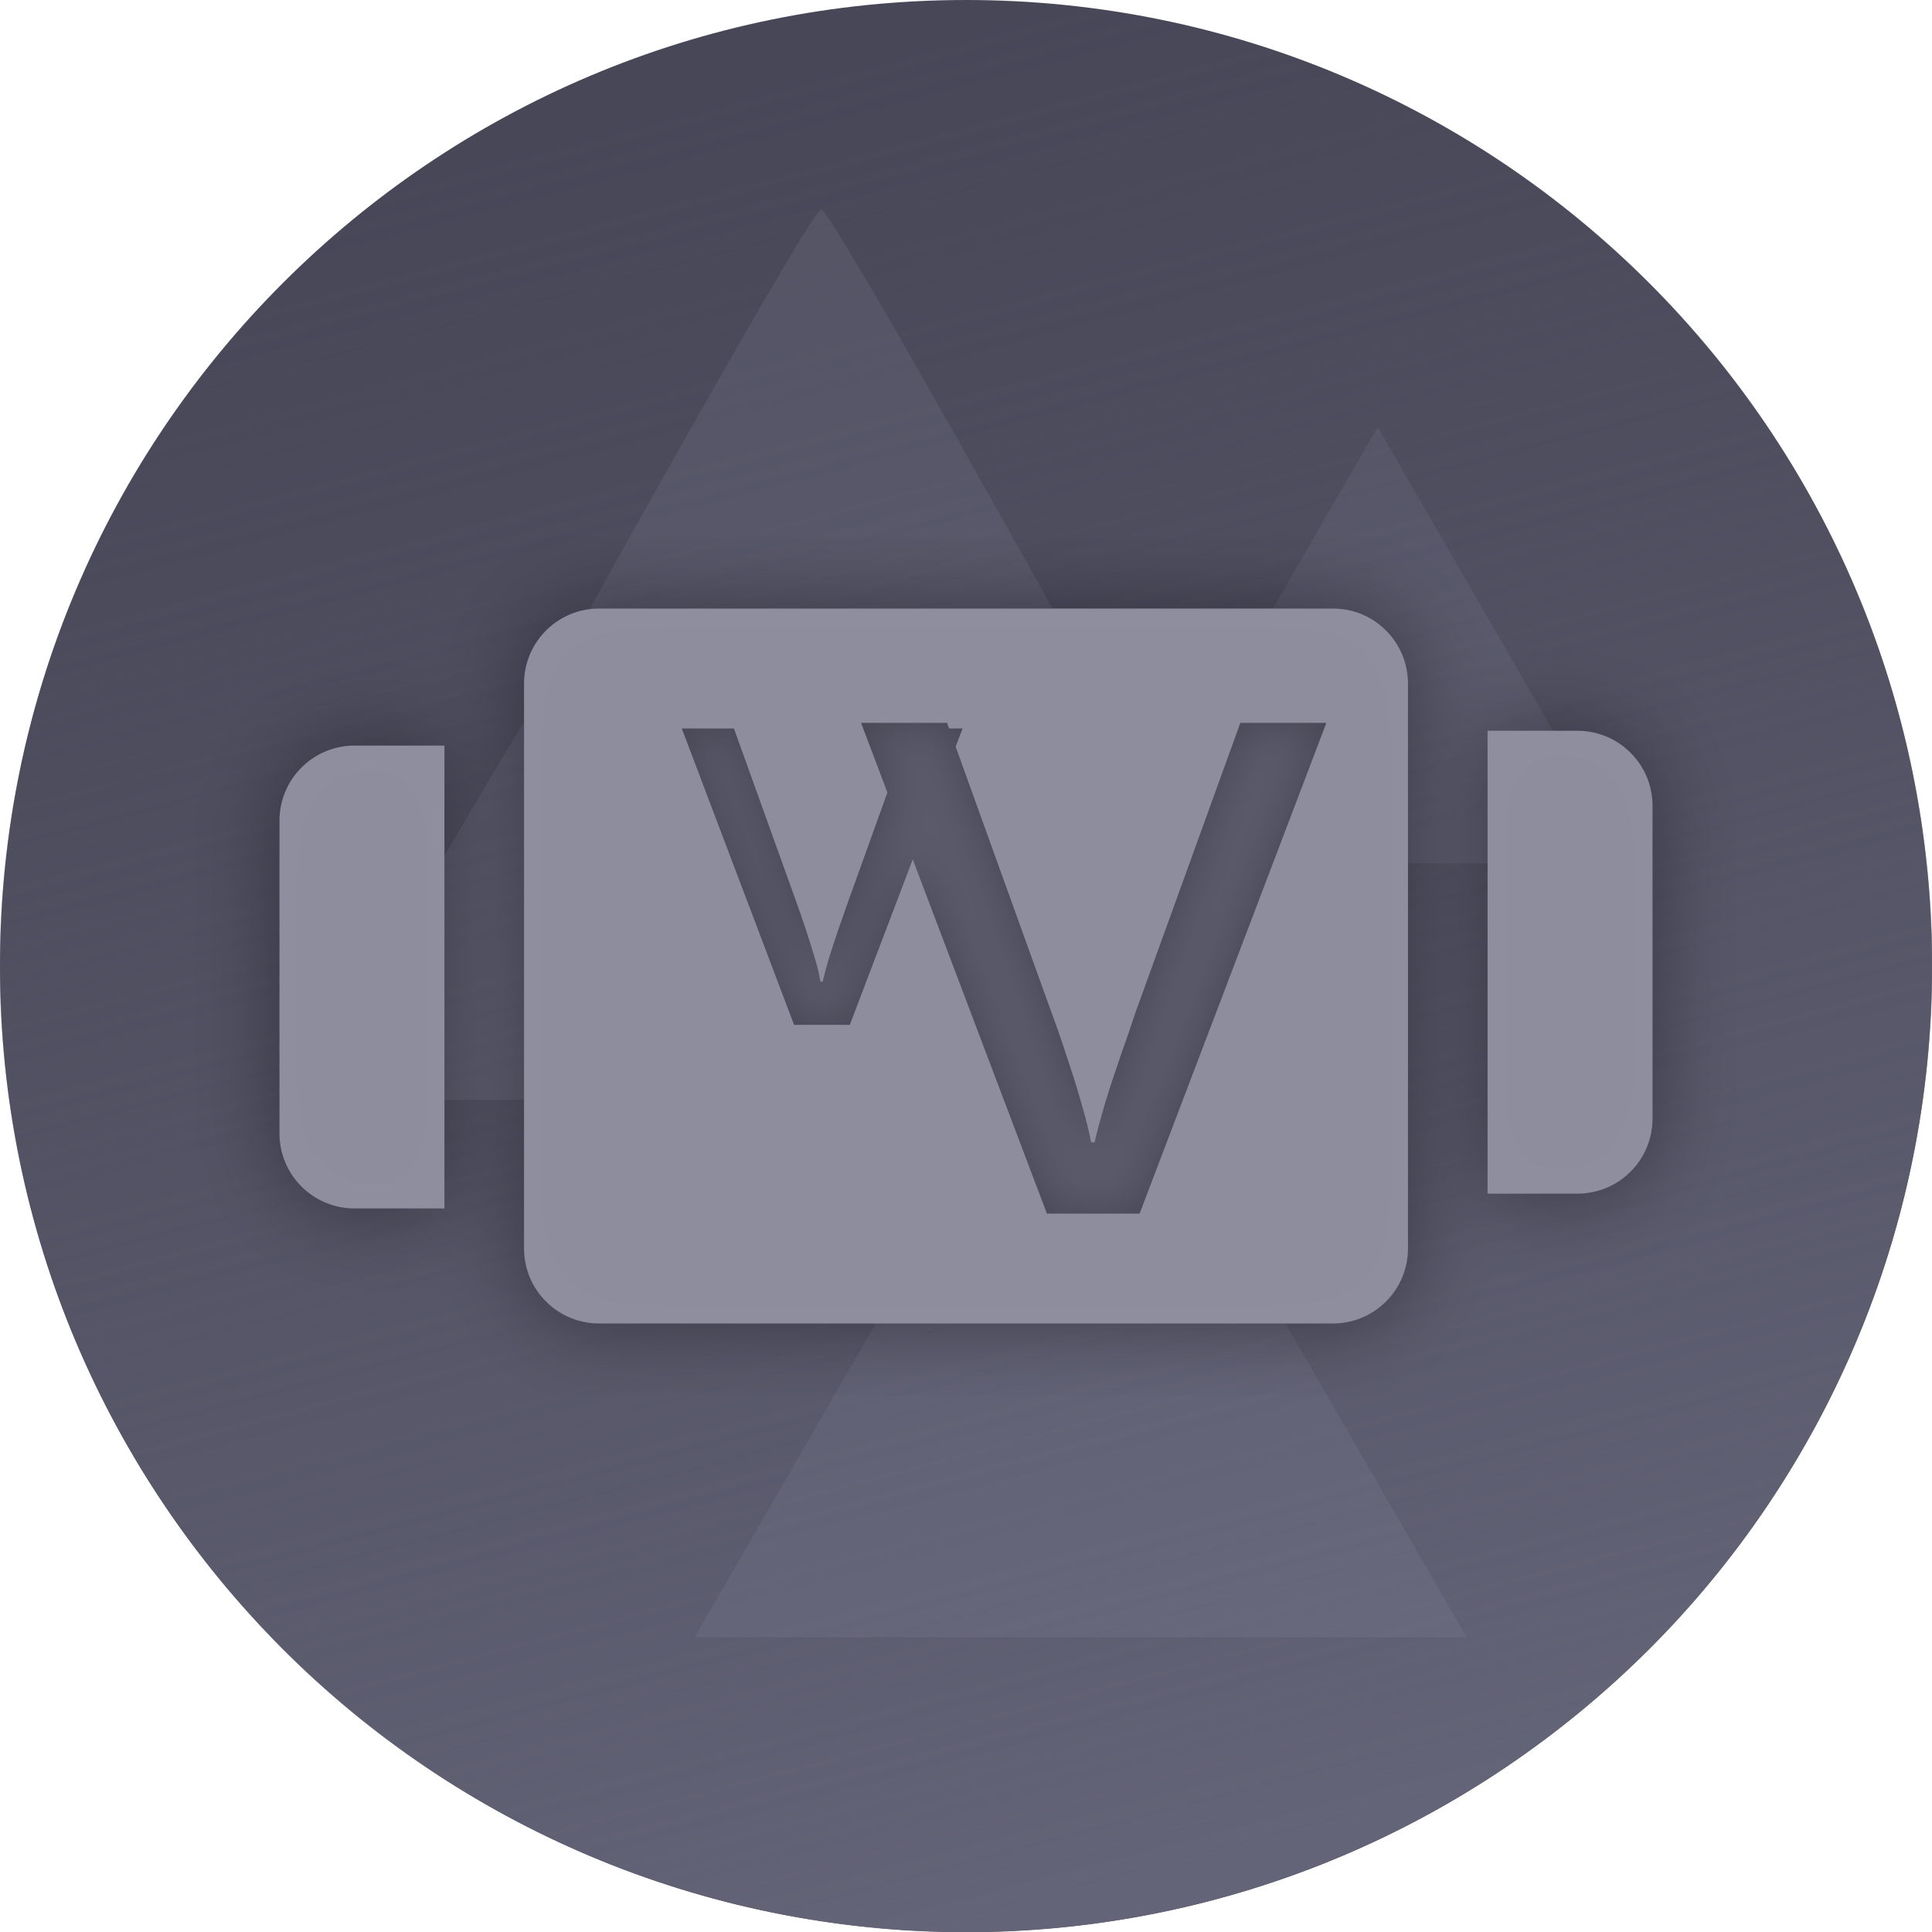
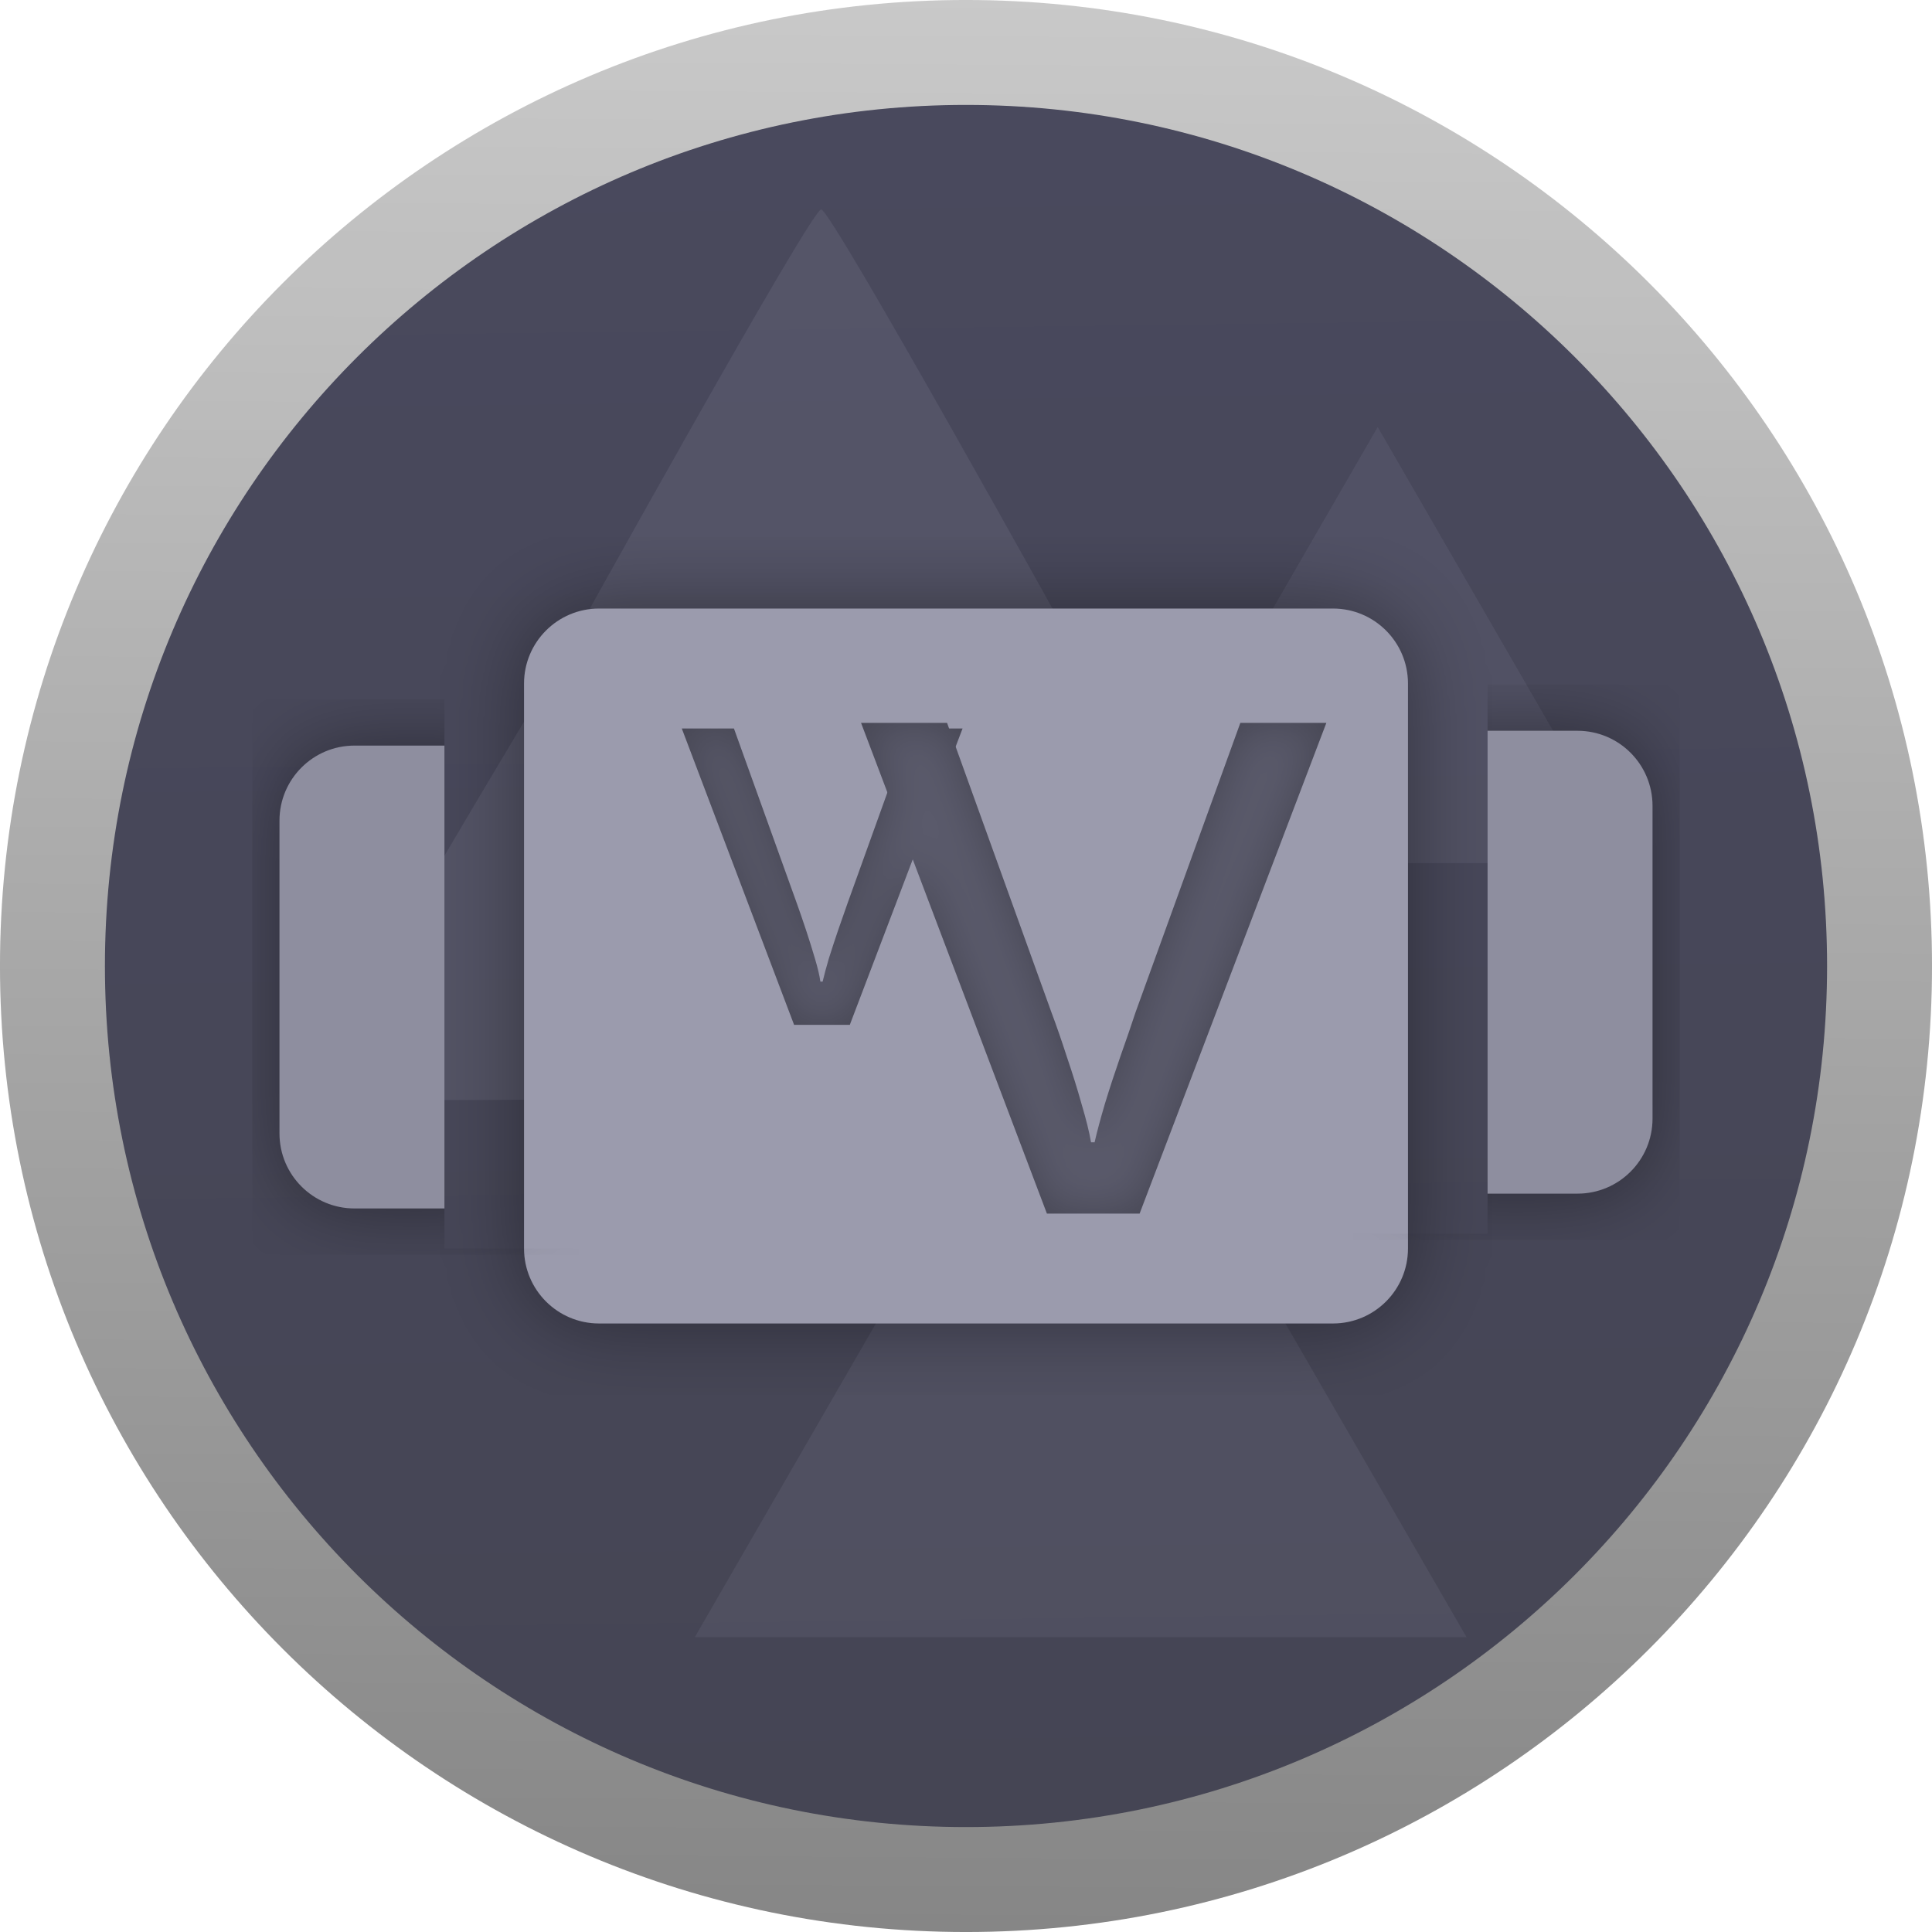
<svg xmlns="http://www.w3.org/2000/svg" xmlns:xlink="http://www.w3.org/1999/xlink" width="256" height="256" viewBox="0 0 67.733 67.733" version="1.1" id="svg8">
  <defs id="defs2">
-     <linearGradient id="linearGradient2834">
-       <stop style="stop-color:#646478;stop-opacity:1" offset="0" id="stop2830" />
-       <stop style="stop-color:#5a5a6b;stop-opacity:0;" offset="1" id="stop2832" />
+     <linearGradient id="linearGradient1009">
+       <stop style="stop-color:#444453;stop-opacity:1" offset="0" id="stop1005" />
+       <stop style="stop-color:#48485c;stop-opacity:1" offset="1" id="stop1007" />
+     </linearGradient>
+     <linearGradient id="linearGradient965">
+       <stop style="stop-color:#cccccc;stop-opacity:1" offset="0" id="stop961" />
+       <stop style="stop-color:#808080;stop-opacity:1" offset="1" id="stop963" />
    </linearGradient>
    <linearGradient id="linearGradient3423">
      <stop style="stop-color:#5a5a6b;stop-opacity:1;" offset="0" id="stop3419" />
      <stop style="stop-color:#5a5a6b;stop-opacity:0;" offset="1" id="stop3421" />
    </linearGradient>
    <clipPath clipPathUnits="userSpaceOnUse" id="clipPath849">
      <rect style="display:block;opacity:0.99;fill:#999999;fill-opacity:1;stroke-width:6.615" id="rect851" width="83.121" height="31.538" x="-6.147" y="26.994" clip-path="none" />
    </clipPath>
    <clipPath clipPathUnits="userSpaceOnUse" id="clipPath877">
      <path id="lpe_path-effect881" style="opacity:0.99;fill:#999999;fill-opacity:1;stroke:none;stroke-width:10.309;stroke-linejoin:round;stroke-miterlimit:4;stroke-dasharray:none;stroke-opacity:1" class="powerclip" d="M 66.834,16.563 H 87.947 V 44.688 H 66.834 Z m 2.751,2.751 v 21.299 h 6.747 V 19.315 Z" />
    </clipPath>
    <clipPath clipPathUnits="userSpaceOnUse" id="clipPath877-3">
      <rect style="display:none;opacity:0.99;fill:#999999;fill-opacity:1;stroke:none;stroke-width:10.309;stroke-linejoin:round;stroke-miterlimit:4;stroke-dasharray:none;stroke-opacity:1" id="rect879-6" width="6.747" height="21.299" x="69.585" y="19.315" d="m 69.585,19.315 h 6.747 v 21.299 h -6.747 z" />
      <path id="lpe_path-effect881-7" style="opacity:0.99;fill:#999999;fill-opacity:1;stroke:none;stroke-width:10.309;stroke-linejoin:round;stroke-miterlimit:4;stroke-dasharray:none;stroke-opacity:1" class="powerclip" d="M 66.834,16.563 H 87.947 V 44.688 H 66.834 Z m 2.751,2.751 v 21.299 h 6.747 V 19.315 Z" />
    </clipPath>
    <clipPath clipPathUnits="userSpaceOnUse" id="clipath_lpe_path-effect915">
      <path id="lpe_path-effect915" style="opacity:0.99;fill:#999999;fill-opacity:1;stroke:none;stroke-width:10.309;stroke-linejoin:round;stroke-miterlimit:4;stroke-dasharray:none;stroke-opacity:1" class="powerclip" d="M 66.834,16.563 H 87.947 V 44.688 H 66.834 Z m 2.751,2.751 v 21.299 h 6.747 V 19.315 Z" />
    </clipPath>
    <clipPath clipPathUnits="userSpaceOnUse" id="clipPath990">
      <rect style="opacity:0.99;fill:#ff0000;fill-opacity:1;stroke:none;stroke-width:6.615;stroke-linejoin:round;stroke-miterlimit:4;stroke-dasharray:none;stroke-opacity:1" id="rect992" width="11.972" height="5.424" x="16.14" y="10.517" />
    </clipPath>
    <clipPath clipPathUnits="userSpaceOnUse" id="clipPath1008">
      <rect style="opacity:0.99;fill:#ff0000;fill-opacity:1;stroke:none;stroke-width:6.615;stroke-linejoin:round;stroke-miterlimit:4;stroke-dasharray:none;stroke-opacity:1" id="rect1010" width="16.557" height="5.192" x="-22.264" y="0.234" />
    </clipPath>
    <clipPath clipPathUnits="userSpaceOnUse" id="clipPath1060">
      <circle style="display:block;opacity:0.99;fill:#b3b3b3;fill-opacity:1;stroke:none;stroke-width:6.154;stroke-linejoin:round;stroke-miterlimit:4;stroke-dasharray:none;stroke-opacity:1" id="circle1062" cx="-11.812" cy="19.633" r="6.179" />
    </clipPath>
    <clipPath clipPathUnits="userSpaceOnUse" id="clipPath1060-1">
      <circle style="display:none;opacity:0.99;fill:#b3b3b3;fill-opacity:1;stroke:none;stroke-width:6.154;stroke-linejoin:round;stroke-miterlimit:4;stroke-dasharray:none;stroke-opacity:1" id="circle1062-5" cx="-11.812" cy="19.633" r="6.179" d="m -5.634,19.633 a 6.179,6.179 0 0 1 -6.179,6.179 6.179,6.179 0 0 1 -6.179,-6.179 6.179,6.179 0 0 1 6.179,-6.179 6.179,6.179 0 0 1 6.179,6.179 z" />
      <path id="lpe_path-effect1064-9" style="opacity:0.99;fill:#b3b3b3;fill-opacity:1;stroke:none;stroke-width:6.154;stroke-linejoin:round;stroke-miterlimit:4;stroke-dasharray:none;stroke-opacity:1" class="powerclip" d="M -21.966,6.282 H -1.659 V 26.589 H -21.966 Z M -5.634,19.633 a 6.179,6.179 0 0 0 -6.179,-6.179 6.179,6.179 0 0 0 -6.179,6.179 6.179,6.179 0 0 0 6.179,6.179 6.179,6.179 0 0 0 6.179,-6.179 z" />
    </clipPath>
    <clipPath clipPathUnits="userSpaceOnUse" id="clipath_lpe_path-effect1167">
      <circle style="display:block;opacity:0.99;fill:#b3b3b3;fill-opacity:1;stroke:none;stroke-width:6.154;stroke-linejoin:round;stroke-miterlimit:4;stroke-dasharray:none;stroke-opacity:1" id="circle1169" cx="-11.812" cy="19.633" r="6.179" />
    </clipPath>
    <clipPath clipPathUnits="userSpaceOnUse" id="clipPath877-1">
      <path id="lpe_path-effect881-5" style="opacity:0.99;fill:#999999;fill-opacity:1;stroke:none;stroke-width:10.309;stroke-linejoin:round;stroke-miterlimit:4;stroke-dasharray:none;stroke-opacity:1" class="powerclip" d="M 66.834,16.563 H 87.947 V 44.688 H 66.834 Z m 2.751,2.751 v 21.299 h 6.747 V 19.315 Z" />
    </clipPath>
    <clipPath clipPathUnits="userSpaceOnUse" id="clipath_lpe_path-effect915-9">
      <path id="lpe_path-effect915-4" style="opacity:0.99;fill:#999999;fill-opacity:1;stroke:none;stroke-width:10.309;stroke-linejoin:round;stroke-miterlimit:4;stroke-dasharray:none;stroke-opacity:1" class="powerclip" d="M 66.834,16.563 H 87.947 V 44.688 H 66.834 Z m 2.751,2.751 v 21.299 h 6.747 V 19.315 Z" />
    </clipPath>
    <filter style="color-interpolation-filters:sRGB" id="filter1229" />
    <filter style="color-interpolation-filters:sRGB;" id="filter1323">
      <feFlood flood-opacity="0.38" flood-color="rgb(0,0,0)" result="flood" id="feFlood1313" />
      <feComposite in="flood" in2="SourceGraphic" operator="in" result="composite1" id="feComposite1315" />
      <feGaussianBlur in="composite1" stdDeviation="1.5" result="blur" id="feGaussianBlur1317" />
      <feOffset dx="0" dy="0" result="offset" id="feOffset1319" />
      <feComposite in="SourceGraphic" in2="offset" operator="over" result="composite2" id="feComposite1321" />
    </filter>
    <linearGradient xlink:href="#linearGradient3423" id="linearGradient3425" x1="10.819" y1="9.806" x2="56.704" y2="58.356" gradientUnits="userSpaceOnUse" gradientTransform="rotate(-161.9879,33.86666,33.86667)" />
    <filter style="color-interpolation-filters:sRGB" id="filter1323-6">
      <feFlood flood-opacity="0.38" flood-color="rgb(0,0,0)" result="flood" id="feFlood1313-7" />
      <feComposite in="flood" in2="SourceGraphic" operator="in" result="composite1" id="feComposite1315-3" />
      <feGaussianBlur in="composite1" stdDeviation="1.5" result="blur" id="feGaussianBlur1317-6" />
      <feOffset dx="0" dy="0" result="offset" id="feOffset1319-5" />
      <feComposite in="SourceGraphic" in2="offset" operator="over" result="composite2" id="feComposite1321-6" />
    </filter>
    <clipPath clipPathUnits="userSpaceOnUse" id="clipPath877-39">
      <path id="lpe_path-effect881-4" style="opacity:0.99;fill:#999999;fill-opacity:1;stroke:none;stroke-width:10.309;stroke-linejoin:round;stroke-miterlimit:4;stroke-dasharray:none;stroke-opacity:1" class="powerclip" d="M 66.834,16.563 H 87.947 V 44.688 H 66.834 Z m 2.751,2.751 v 21.299 h 6.747 V 19.315 Z" />
    </clipPath>
    <clipPath clipPathUnits="userSpaceOnUse" id="clipath_lpe_path-effect915-8">
      <path id="lpe_path-effect915-1" style="opacity:0.99;fill:#999999;fill-opacity:1;stroke:none;stroke-width:10.309;stroke-linejoin:round;stroke-miterlimit:4;stroke-dasharray:none;stroke-opacity:1" class="powerclip" d="M 66.834,16.563 H 87.947 V 44.688 H 66.834 Z m 2.751,2.751 v 21.299 h 6.747 V 19.315 Z" />
    </clipPath>
    <clipPath clipPathUnits="userSpaceOnUse" id="clipPath1266">
      <path id="path1268" style="opacity:1;mix-blend-mode:normal;fill:#ff0000;fill-opacity:1;stroke-width:6.29;stroke-miterlimit:4;stroke-dasharray:none" d="M -5.382,22.827 A 33.867,33.867 0 0 1 41.833,14.787 33.867,33.867 0 0 1 49.873,62.003 33.867,33.867 0 0 1 2.658,70.043 33.867,33.867 0 0 1 -5.382,22.827 Z" />
    </clipPath>
    <filter style="color-interpolation-filters:sRGB;" id="filter2454">
      <feFlood flood-opacity="0.239" flood-color="rgb(0,0,0)" result="flood" id="feFlood2444" />
      <feComposite in="flood" in2="SourceGraphic" operator="out" result="composite1" id="feComposite2446" />
      <feGaussianBlur in="composite1" stdDeviation="0.8" result="blur" id="feGaussianBlur2448" />
      <feOffset dx="2.77556e-17" dy="0" result="offset" id="feOffset2450" />
      <feComposite in="offset" in2="SourceGraphic" operator="atop" result="composite2" id="feComposite2452" />
    </filter>
-     <linearGradient xlink:href="#linearGradient2834" id="linearGradient2828" gradientUnits="userSpaceOnUse" gradientTransform="rotate(-161.9879,33.86666,33.86667)" x1="17.059" y1="6.006" x2="52.132" y2="60.63" />
+     <linearGradient xlink:href="#linearGradient965" id="linearGradient959" x1="33.258" y1="-5.367" x2="32.715" y2="74.839" gradientUnits="userSpaceOnUse" gradientTransform="matrix(0.9456882,0,0,0.9456882,1.839364,1.839364)" />
+     <linearGradient xlink:href="#linearGradient1009" id="linearGradient1011" x1="33.703" y1="64.33" x2="32.935" y2="3.932" gradientUnits="userSpaceOnUse" />
  </defs>
  <g id="layer1">
-     <path id="path3417" style="opacity:0.99;fill:#464657;fill-opacity:1;stroke-width:6.29;stroke-miterlimit:4;stroke-dasharray:none" d="M 67.733,33.867 A 33.867,33.867 0 0 1 33.867,67.733 33.867,33.867 0 0 1 0,33.867 33.867,33.867 0 0 1 33.867,0 33.867,33.867 0 0 1 67.733,33.867 Z" />
-     <path id="path10" style="opacity:1;mix-blend-mode:normal;fill:url(#linearGradient2828);fill-opacity:1;stroke-width:6.29;stroke-miterlimit:4;stroke-dasharray:none" d="M 1.66,23.394 A 33.867,33.867 0 0 1 44.339,1.66 33.867,33.867 0 0 1 66.074,44.339 33.867,33.867 0 0 1 23.394,66.074 33.867,33.867 0 0 1 1.66,23.394 Z" />
+     <path id="path3417" style="opacity:0.99;fill:url(#linearGradient1011);fill-opacity:1;stroke:url(#linearGradient959);stroke-width:3.679;stroke-miterlimit:4;stroke-dasharray:none;stroke-opacity:1" d="M 65.894,33.867 A 32.027,32.027 0 0 1 33.867,65.894 32.027,32.027 0 0 1 1.839,33.867 32.027,32.027 0 0 1 33.867,1.839 32.027,32.027 0 0 1 65.894,33.867 Z" />
    <path style="opacity:0.063;fill:#e6e6ff;fill-opacity:1;stroke:none;stroke-width:1.932;stroke-linejoin:round" id="path2840-7" transform="matrix(0.9369591,-0.2510574,0.2510574,0.9369591,0.5498936,-16.17631)" d="m 43.948,61.337 -8.789,-2.355 -8.789,-2.355 6.434,-6.434 6.434,-6.434 2.355,8.789 z" />
    <path style="opacity:0.076;fill:#e6e6ff;fill-opacity:1;stroke:none;stroke-width:1.932;stroke-linejoin:round" id="path2840-6" transform="matrix(0.5105241,-1.905302,1.905302,0.5105241,-92.56396,70.12356)" d="m 40.233,57.622 c -0.129,0.129 -6.258,6.481 -6.434,6.434 -0.176,-0.047 -2.308,-8.614 -2.355,-8.789 -0.047,-0.176 -2.484,-8.661 -2.355,-8.789 0.129,-0.129 8.614,2.308 8.789,2.355 0.176,0.047 8.742,2.179 8.789,2.355 0.047,0.176 -6.306,6.306 -6.434,6.434 z" />
    <path style="opacity:0.063;fill:#e6e6ff;fill-opacity:1;stroke:none;stroke-width:1.932;stroke-linejoin:round" id="path2840" d="m 43.948,61.337 -8.789,-2.355 -8.789,-2.355 6.434,-6.434 6.434,-6.434 2.355,8.789 z" transform="matrix(1.436038,-0.3847853,0.3847853,1.436038,-35.29859,-13.77586)" />
-     <g id="g941" transform="translate(0.07278237,4.455532)" style="fill:#8e8e9f;fill-opacity:1;stroke:#8e8e9f;stroke-width:5.26;stroke-linejoin:round;stroke-miterlimit:4;stroke-dasharray:none;stroke-opacity:1;filter:url(#filter1323)">
-       <g id="path1269" style="opacity:0.99">
-         <path style="color:#000000;font-style:normal;font-variant:normal;font-weight:normal;font-stretch:normal;font-size:medium;line-height:normal;font-family:sans-serif;font-variant-ligatures:normal;font-variant-position:normal;font-variant-caps:normal;font-variant-numeric:normal;font-variant-alternates:normal;font-variant-east-asian:normal;font-feature-settings:normal;font-variation-settings:normal;text-indent:0;text-align:start;text-decoration:none;text-decoration-line:none;text-decoration-style:solid;text-decoration-color:#000000;letter-spacing:normal;word-spacing:normal;text-transform:none;writing-mode:lr-tb;direction:ltr;text-orientation:mixed;dominant-baseline:auto;baseline-shift:baseline;text-anchor:start;white-space:normal;shape-padding:0;shape-margin:0;inline-size:0;clip-rule:nonzero;display:inline;overflow:visible;visibility:visible;isolation:auto;mix-blend-mode:normal;color-interpolation:sRGB;color-interpolation-filters:linearRGB;solid-color:#000000;solid-opacity:1;vector-effect:none;fill:#8e8e9f;fill-opacity:1;fill-rule:nonzero;stroke:none;stroke-width:5.26;stroke-linecap:butt;stroke-linejoin:round;stroke-miterlimit:4;stroke-dasharray:none;stroke-dashoffset:0;stroke-opacity:1;color-rendering:auto;image-rendering:auto;shape-rendering:auto;text-rendering:auto;enable-background:accumulate;stop-color:#000000;stop-opacity:1" d="m 20.928,19.508 h 25.731 v 19.806 h -25.731 z" id="path1297" />
-         <path style="color:#000000;font-style:normal;font-variant:normal;font-weight:normal;font-stretch:normal;font-size:medium;line-height:normal;font-family:sans-serif;font-variant-ligatures:normal;font-variant-position:normal;font-variant-caps:normal;font-variant-numeric:normal;font-variant-alternates:normal;font-variant-east-asian:normal;font-feature-settings:normal;font-variation-settings:normal;text-indent:0;text-align:start;text-decoration:none;text-decoration-line:none;text-decoration-style:solid;text-decoration-color:#000000;letter-spacing:normal;word-spacing:normal;text-transform:none;writing-mode:lr-tb;direction:ltr;text-orientation:mixed;dominant-baseline:auto;baseline-shift:baseline;text-anchor:start;white-space:normal;shape-padding:0;shape-margin:0;inline-size:0;clip-rule:nonzero;display:inline;overflow:visible;visibility:visible;isolation:auto;mix-blend-mode:normal;color-interpolation:sRGB;color-interpolation-filters:linearRGB;solid-color:#000000;solid-opacity:1;vector-effect:none;fill:#8e8e9f;fill-opacity:1;fill-rule:nonzero;stroke:none;stroke-linecap:butt;stroke-linejoin:round;stroke-miterlimit:4;stroke-dasharray:none;stroke-dashoffset:0;stroke-opacity:1;color-rendering:auto;image-rendering:auto;shape-rendering:auto;text-rendering:auto;enable-background:accumulate;stop-color:#000000;stop-opacity:1" d="m 20.928,16.879 a 2.63,2.63 0 0 0 -2.629,2.629 v 19.807 a 2.63,2.63 0 0 0 2.629,2.629 h 25.732 a 2.63,2.63 0 0 0 2.629,-2.629 V 19.508 a 2.63,2.63 0 0 0 -2.629,-2.629 z m 2.631,5.26 H 44.029 V 36.684 H 23.559 Z" id="path1299" />
-       </g>
-       <g id="path1266" clip-path="url(#clipPath877)" transform="matrix(0.9528744,0,0,0.9528744,-20.65537,0.09542893)" style="opacity:0.99">
-         <path style="color:#000000;font-style:normal;font-variant:normal;font-weight:normal;font-stretch:normal;font-size:medium;line-height:normal;font-family:sans-serif;font-variant-ligatures:normal;font-variant-position:normal;font-variant-caps:normal;font-variant-numeric:normal;font-variant-alternates:normal;font-variant-east-asian:normal;font-feature-settings:normal;font-variation-settings:normal;text-indent:0;text-align:start;text-decoration:none;text-decoration-line:none;text-decoration-style:solid;text-decoration-color:#000000;letter-spacing:normal;word-spacing:normal;text-transform:none;writing-mode:lr-tb;direction:ltr;text-orientation:mixed;dominant-baseline:auto;baseline-shift:baseline;text-anchor:start;white-space:normal;shape-padding:0;shape-margin:0;inline-size:0;clip-rule:nonzero;display:inline;overflow:visible;visibility:visible;isolation:auto;mix-blend-mode:normal;color-interpolation:sRGB;color-interpolation-filters:linearRGB;solid-color:#000000;solid-opacity:1;vector-effect:none;fill:#8e8e9f;fill-opacity:1;fill-rule:nonzero;stroke:none;stroke-width:5.52;stroke-linecap:butt;stroke-linejoin:round;stroke-miterlimit:4;stroke-dasharray:none;stroke-dashoffset:0;stroke-opacity:1;color-rendering:auto;image-rendering:auto;shape-rendering:auto;text-rendering:auto;enable-background:accumulate;stop-color:#000000;stop-opacity:1" d="m 75.142,24.871 h 4.498 v 11.509 h -4.498 z" id="path1303" />
-         <path style="color:#000000;font-style:normal;font-variant:normal;font-weight:normal;font-stretch:normal;font-size:medium;line-height:normal;font-family:sans-serif;font-variant-ligatures:normal;font-variant-position:normal;font-variant-caps:normal;font-variant-numeric:normal;font-variant-alternates:normal;font-variant-east-asian:normal;font-feature-settings:normal;font-variation-settings:normal;text-indent:0;text-align:start;text-decoration:none;text-decoration-line:none;text-decoration-style:solid;text-decoration-color:#000000;letter-spacing:normal;word-spacing:normal;text-transform:none;writing-mode:lr-tb;direction:ltr;text-orientation:mixed;dominant-baseline:auto;baseline-shift:baseline;text-anchor:start;white-space:normal;shape-padding:0;shape-margin:0;inline-size:0;clip-rule:nonzero;display:inline;overflow:visible;visibility:visible;isolation:auto;mix-blend-mode:normal;color-interpolation:sRGB;color-interpolation-filters:linearRGB;solid-color:#000000;solid-opacity:1;vector-effect:none;fill:#8e8e9f;fill-opacity:1;fill-rule:nonzero;stroke:none;stroke-linecap:butt;stroke-linejoin:round;stroke-miterlimit:4;stroke-dasharray:none;stroke-dashoffset:0;stroke-opacity:1;color-rendering:auto;image-rendering:auto;shape-rendering:auto;text-rendering:auto;enable-background:accumulate;stop-color:#000000;stop-opacity:1" d="m 75.143,22.111 a 2.76,2.76 0 0 0 -2.762,2.76 v 11.51 a 2.76,2.76 0 0 0 2.762,2.76 h 4.496 a 2.76,2.76 0 0 0 2.762,-2.76 V 24.871 a 2.76,2.76 0 0 0 -2.762,-2.76 z" id="path1305" />
-       </g>
-       <g id="path1263" clip-path="url(#clipath_lpe_path-effect915)" transform="matrix(-0.9528744,0,0,0.9528744,88.24311,0.6147244)" style="opacity:0.99">
-         <path style="color:#000000;font-style:normal;font-variant:normal;font-weight:normal;font-stretch:normal;font-size:medium;line-height:normal;font-family:sans-serif;font-variant-ligatures:normal;font-variant-position:normal;font-variant-caps:normal;font-variant-numeric:normal;font-variant-alternates:normal;font-variant-east-asian:normal;font-feature-settings:normal;font-variation-settings:normal;text-indent:0;text-align:start;text-decoration:none;text-decoration-line:none;text-decoration-style:solid;text-decoration-color:#000000;letter-spacing:normal;word-spacing:normal;text-transform:none;writing-mode:lr-tb;direction:ltr;text-orientation:mixed;dominant-baseline:auto;baseline-shift:baseline;text-anchor:start;white-space:normal;shape-padding:0;shape-margin:0;inline-size:0;clip-rule:nonzero;display:inline;overflow:visible;visibility:visible;isolation:auto;mix-blend-mode:normal;color-interpolation:sRGB;color-interpolation-filters:linearRGB;solid-color:#000000;solid-opacity:1;vector-effect:none;fill:#8e8e9f;fill-opacity:1;fill-rule:nonzero;stroke:none;stroke-width:5.52;stroke-linecap:butt;stroke-linejoin:round;stroke-miterlimit:4;stroke-dasharray:none;stroke-dashoffset:0;stroke-opacity:1;color-rendering:auto;image-rendering:auto;shape-rendering:auto;text-rendering:auto;enable-background:accumulate;stop-color:#000000;stop-opacity:1" d="m 75.142,24.871 h 4.498 v 11.509 h -4.498 z" id="path1309" />
-         <path style="color:#000000;font-style:normal;font-variant:normal;font-weight:normal;font-stretch:normal;font-size:medium;line-height:normal;font-family:sans-serif;font-variant-ligatures:normal;font-variant-position:normal;font-variant-caps:normal;font-variant-numeric:normal;font-variant-alternates:normal;font-variant-east-asian:normal;font-feature-settings:normal;font-variation-settings:normal;text-indent:0;text-align:start;text-decoration:none;text-decoration-line:none;text-decoration-style:solid;text-decoration-color:#000000;letter-spacing:normal;word-spacing:normal;text-transform:none;writing-mode:lr-tb;direction:ltr;text-orientation:mixed;dominant-baseline:auto;baseline-shift:baseline;text-anchor:start;white-space:normal;shape-padding:0;shape-margin:0;inline-size:0;clip-rule:nonzero;display:inline;overflow:visible;visibility:visible;isolation:auto;mix-blend-mode:normal;color-interpolation:sRGB;color-interpolation-filters:linearRGB;solid-color:#000000;solid-opacity:1;vector-effect:none;fill:#8e8e9f;fill-opacity:1;fill-rule:nonzero;stroke:none;stroke-linecap:butt;stroke-linejoin:round;stroke-miterlimit:4;stroke-dasharray:none;stroke-dashoffset:0;stroke-opacity:1;color-rendering:auto;image-rendering:auto;shape-rendering:auto;text-rendering:auto;enable-background:accumulate;stop-color:#000000;stop-opacity:1" d="m 75.143,22.111 a 2.76,2.76 0 0 0 -2.762,2.76 v 11.51 a 2.76,2.76 0 0 0 2.762,2.76 h 4.496 a 2.76,2.76 0 0 0 2.762,-2.76 V 24.871 a 2.76,2.76 0 0 0 -2.762,-2.76 z" id="path1311" />
-       </g>
+     <g id="path1269" style="opacity:0.99;fill:#9b9bad;fill-opacity:1;stroke:#8e8e9f;stroke-width:5.26;stroke-linejoin:round;stroke-miterlimit:4;stroke-dasharray:none;stroke-opacity:1;filter:url(#filter1323)" transform="translate(0.07278237,4.455532)">
+       <path style="color:#000000;font-style:normal;font-variant:normal;font-weight:normal;font-stretch:normal;font-size:medium;line-height:normal;font-family:sans-serif;font-variant-ligatures:normal;font-variant-position:normal;font-variant-caps:normal;font-variant-numeric:normal;font-variant-alternates:normal;font-variant-east-asian:normal;font-feature-settings:normal;font-variation-settings:normal;text-indent:0;text-align:start;text-decoration:none;text-decoration-line:none;text-decoration-style:solid;text-decoration-color:#000000;letter-spacing:normal;word-spacing:normal;text-transform:none;writing-mode:lr-tb;direction:ltr;text-orientation:mixed;dominant-baseline:auto;baseline-shift:baseline;text-anchor:start;white-space:normal;shape-padding:0;shape-margin:0;inline-size:0;clip-rule:nonzero;display:inline;overflow:visible;visibility:visible;isolation:auto;mix-blend-mode:normal;color-interpolation:sRGB;color-interpolation-filters:linearRGB;solid-color:#000000;solid-opacity:1;vector-effect:none;fill:#9b9bad;fill-opacity:1;fill-rule:nonzero;stroke:none;stroke-width:5.26;stroke-linecap:butt;stroke-linejoin:round;stroke-miterlimit:4;stroke-dasharray:none;stroke-dashoffset:0;stroke-opacity:1;color-rendering:auto;image-rendering:auto;shape-rendering:auto;text-rendering:auto;enable-background:accumulate;stop-color:#000000;stop-opacity:1" d="m 20.928,19.508 h 25.731 v 19.806 h -25.731 z" id="path1297" />
+       <path style="color:#000000;font-style:normal;font-variant:normal;font-weight:normal;font-stretch:normal;font-size:medium;line-height:normal;font-family:sans-serif;font-variant-ligatures:normal;font-variant-position:normal;font-variant-caps:normal;font-variant-numeric:normal;font-variant-alternates:normal;font-variant-east-asian:normal;font-feature-settings:normal;font-variation-settings:normal;text-indent:0;text-align:start;text-decoration:none;text-decoration-line:none;text-decoration-style:solid;text-decoration-color:#000000;letter-spacing:normal;word-spacing:normal;text-transform:none;writing-mode:lr-tb;direction:ltr;text-orientation:mixed;dominant-baseline:auto;baseline-shift:baseline;text-anchor:start;white-space:normal;shape-padding:0;shape-margin:0;inline-size:0;clip-rule:nonzero;display:inline;overflow:visible;visibility:visible;isolation:auto;mix-blend-mode:normal;color-interpolation:sRGB;color-interpolation-filters:linearRGB;solid-color:#000000;solid-opacity:1;vector-effect:none;fill:#9b9bad;fill-opacity:1;fill-rule:nonzero;stroke:none;stroke-linecap:butt;stroke-linejoin:round;stroke-miterlimit:4;stroke-dasharray:none;stroke-dashoffset:0;stroke-opacity:1;color-rendering:auto;image-rendering:auto;shape-rendering:auto;text-rendering:auto;enable-background:accumulate;stop-color:#000000;stop-opacity:1" d="m 20.928,16.879 a 2.63,2.63 0 0 0 -2.629,2.629 v 19.807 a 2.63,2.63 0 0 0 2.629,2.629 h 25.732 a 2.63,2.63 0 0 0 2.629,-2.629 V 19.508 a 2.63,2.63 0 0 0 -2.629,-2.629 z m 2.631,5.26 H 44.029 V 36.684 H 23.559 Z" id="path1299" />
+     </g>
+     <g id="path1266" clip-path="url(#clipPath877)" transform="matrix(0.9528744,0,0,0.9528744,-20.58259,4.550961)" style="opacity:0.99;fill:#8e8e9f;fill-opacity:1;stroke:#8e8e9f;stroke-width:5.26;stroke-linejoin:round;stroke-miterlimit:4;stroke-dasharray:none;stroke-opacity:1;filter:url(#filter1323)">
+       <path style="color:#000000;font-style:normal;font-variant:normal;font-weight:normal;font-stretch:normal;font-size:medium;line-height:normal;font-family:sans-serif;font-variant-ligatures:normal;font-variant-position:normal;font-variant-caps:normal;font-variant-numeric:normal;font-variant-alternates:normal;font-variant-east-asian:normal;font-feature-settings:normal;font-variation-settings:normal;text-indent:0;text-align:start;text-decoration:none;text-decoration-line:none;text-decoration-style:solid;text-decoration-color:#000000;letter-spacing:normal;word-spacing:normal;text-transform:none;writing-mode:lr-tb;direction:ltr;text-orientation:mixed;dominant-baseline:auto;baseline-shift:baseline;text-anchor:start;white-space:normal;shape-padding:0;shape-margin:0;inline-size:0;clip-rule:nonzero;display:inline;overflow:visible;visibility:visible;isolation:auto;mix-blend-mode:normal;color-interpolation:sRGB;color-interpolation-filters:linearRGB;solid-color:#000000;solid-opacity:1;vector-effect:none;fill:#8e8e9f;fill-opacity:1;fill-rule:nonzero;stroke:none;stroke-width:5.52;stroke-linecap:butt;stroke-linejoin:round;stroke-miterlimit:4;stroke-dasharray:none;stroke-dashoffset:0;stroke-opacity:1;color-rendering:auto;image-rendering:auto;shape-rendering:auto;text-rendering:auto;enable-background:accumulate;stop-color:#000000;stop-opacity:1" d="m 75.142,24.871 h 4.498 v 11.509 h -4.498 z" id="path1303" />
+       <path style="color:#000000;font-style:normal;font-variant:normal;font-weight:normal;font-stretch:normal;font-size:medium;line-height:normal;font-family:sans-serif;font-variant-ligatures:normal;font-variant-position:normal;font-variant-caps:normal;font-variant-numeric:normal;font-variant-alternates:normal;font-variant-east-asian:normal;font-feature-settings:normal;font-variation-settings:normal;text-indent:0;text-align:start;text-decoration:none;text-decoration-line:none;text-decoration-style:solid;text-decoration-color:#000000;letter-spacing:normal;word-spacing:normal;text-transform:none;writing-mode:lr-tb;direction:ltr;text-orientation:mixed;dominant-baseline:auto;baseline-shift:baseline;text-anchor:start;white-space:normal;shape-padding:0;shape-margin:0;inline-size:0;clip-rule:nonzero;display:inline;overflow:visible;visibility:visible;isolation:auto;mix-blend-mode:normal;color-interpolation:sRGB;color-interpolation-filters:linearRGB;solid-color:#000000;solid-opacity:1;vector-effect:none;fill:#8e8e9f;fill-opacity:1;fill-rule:nonzero;stroke:none;stroke-linecap:butt;stroke-linejoin:round;stroke-miterlimit:4;stroke-dasharray:none;stroke-dashoffset:0;stroke-opacity:1;color-rendering:auto;image-rendering:auto;shape-rendering:auto;text-rendering:auto;enable-background:accumulate;stop-color:#000000;stop-opacity:1" d="m 75.143,22.111 a 2.76,2.76 0 0 0 -2.762,2.76 v 11.51 a 2.76,2.76 0 0 0 2.762,2.76 h 4.496 a 2.76,2.76 0 0 0 2.762,-2.76 V 24.871 a 2.76,2.76 0 0 0 -2.762,-2.76 z" id="path1305" />
+     </g>
+     <g id="path1263" clip-path="url(#clipath_lpe_path-effect915)" transform="matrix(-0.9528744,0,0,0.9528744,88.31589,5.070256)" style="opacity:0.99;fill:#8e8e9f;fill-opacity:1;stroke:#8e8e9f;stroke-width:5.26;stroke-linejoin:round;stroke-miterlimit:4;stroke-dasharray:none;stroke-opacity:1;filter:url(#filter1323)">
+       <path style="color:#000000;font-style:normal;font-variant:normal;font-weight:normal;font-stretch:normal;font-size:medium;line-height:normal;font-family:sans-serif;font-variant-ligatures:normal;font-variant-position:normal;font-variant-caps:normal;font-variant-numeric:normal;font-variant-alternates:normal;font-variant-east-asian:normal;font-feature-settings:normal;font-variation-settings:normal;text-indent:0;text-align:start;text-decoration:none;text-decoration-line:none;text-decoration-style:solid;text-decoration-color:#000000;letter-spacing:normal;word-spacing:normal;text-transform:none;writing-mode:lr-tb;direction:ltr;text-orientation:mixed;dominant-baseline:auto;baseline-shift:baseline;text-anchor:start;white-space:normal;shape-padding:0;shape-margin:0;inline-size:0;clip-rule:nonzero;display:inline;overflow:visible;visibility:visible;isolation:auto;mix-blend-mode:normal;color-interpolation:sRGB;color-interpolation-filters:linearRGB;solid-color:#000000;solid-opacity:1;vector-effect:none;fill:#8e8e9f;fill-opacity:1;fill-rule:nonzero;stroke:none;stroke-width:5.52;stroke-linecap:butt;stroke-linejoin:round;stroke-miterlimit:4;stroke-dasharray:none;stroke-dashoffset:0;stroke-opacity:1;color-rendering:auto;image-rendering:auto;shape-rendering:auto;text-rendering:auto;enable-background:accumulate;stop-color:#000000;stop-opacity:1" d="m 75.142,24.871 h 4.498 v 11.509 h -4.498 z" id="path1309" />
+       <path style="color:#000000;font-style:normal;font-variant:normal;font-weight:normal;font-stretch:normal;font-size:medium;line-height:normal;font-family:sans-serif;font-variant-ligatures:normal;font-variant-position:normal;font-variant-caps:normal;font-variant-numeric:normal;font-variant-alternates:normal;font-variant-east-asian:normal;font-feature-settings:normal;font-variation-settings:normal;text-indent:0;text-align:start;text-decoration:none;text-decoration-line:none;text-decoration-style:solid;text-decoration-color:#000000;letter-spacing:normal;word-spacing:normal;text-transform:none;writing-mode:lr-tb;direction:ltr;text-orientation:mixed;dominant-baseline:auto;baseline-shift:baseline;text-anchor:start;white-space:normal;shape-padding:0;shape-margin:0;inline-size:0;clip-rule:nonzero;display:inline;overflow:visible;visibility:visible;isolation:auto;mix-blend-mode:normal;color-interpolation:sRGB;color-interpolation-filters:linearRGB;solid-color:#000000;solid-opacity:1;vector-effect:none;fill:#8e8e9f;fill-opacity:1;fill-rule:nonzero;stroke:none;stroke-linecap:butt;stroke-linejoin:round;stroke-miterlimit:4;stroke-dasharray:none;stroke-dashoffset:0;stroke-opacity:1;color-rendering:auto;image-rendering:auto;shape-rendering:auto;text-rendering:auto;enable-background:accumulate;stop-color:#000000;stop-opacity:1" d="m 75.143,22.111 a 2.76,2.76 0 0 0 -2.762,2.76 v 11.51 a 2.76,2.76 0 0 0 2.762,2.76 h 4.496 a 2.76,2.76 0 0 0 2.762,-2.76 V 24.871 a 2.76,2.76 0 0 0 -2.762,-2.76 z" id="path1311" />
    </g>
    <g id="g910" transform="translate(-0.2031839)" style="opacity:1;filter:url(#filter2454)">
      <text xml:space="preserve" style="font-style:normal;font-variant:normal;font-weight:normal;font-stretch:normal;font-size:19.372px;line-height:1.25;font-family:'Corporate Rounded';-inkscape-font-specification:'Corporate Rounded';fill:#5a5a6b;fill-opacity:1;stroke:none;stroke-width:0.484" x="24.106" y="35.933" id="text1036">
        <tspan id="tspan1034" x="24.106" y="35.933" style="font-style:normal;font-variant:normal;font-weight:normal;font-stretch:normal;font-family:'Corporate Rounded';-inkscape-font-specification:'Corporate Rounded';fill:#5a5a6b;fill-opacity:1;stroke-width:0.484">v</tspan>
      </text>
      <text xml:space="preserve" style="font-style:normal;font-variant:normal;font-weight:normal;font-stretch:normal;font-size:32.104px;line-height:1.25;font-family:'Corporate Rounded';-inkscape-font-specification:'Corporate Rounded';fill:#5a5a6b;fill-opacity:1;stroke:none;stroke-width:0.803" x="30.389" y="42.544" id="text1036-1">
        <tspan id="tspan1034-5" x="30.389" y="42.544" style="font-style:normal;font-variant:normal;font-weight:normal;font-stretch:normal;font-family:'Corporate Rounded';-inkscape-font-specification:'Corporate Rounded';fill:#5a5a6b;fill-opacity:1;stroke-width:0.803">v</tspan>
      </text>
    </g>
  </g>
</svg>
